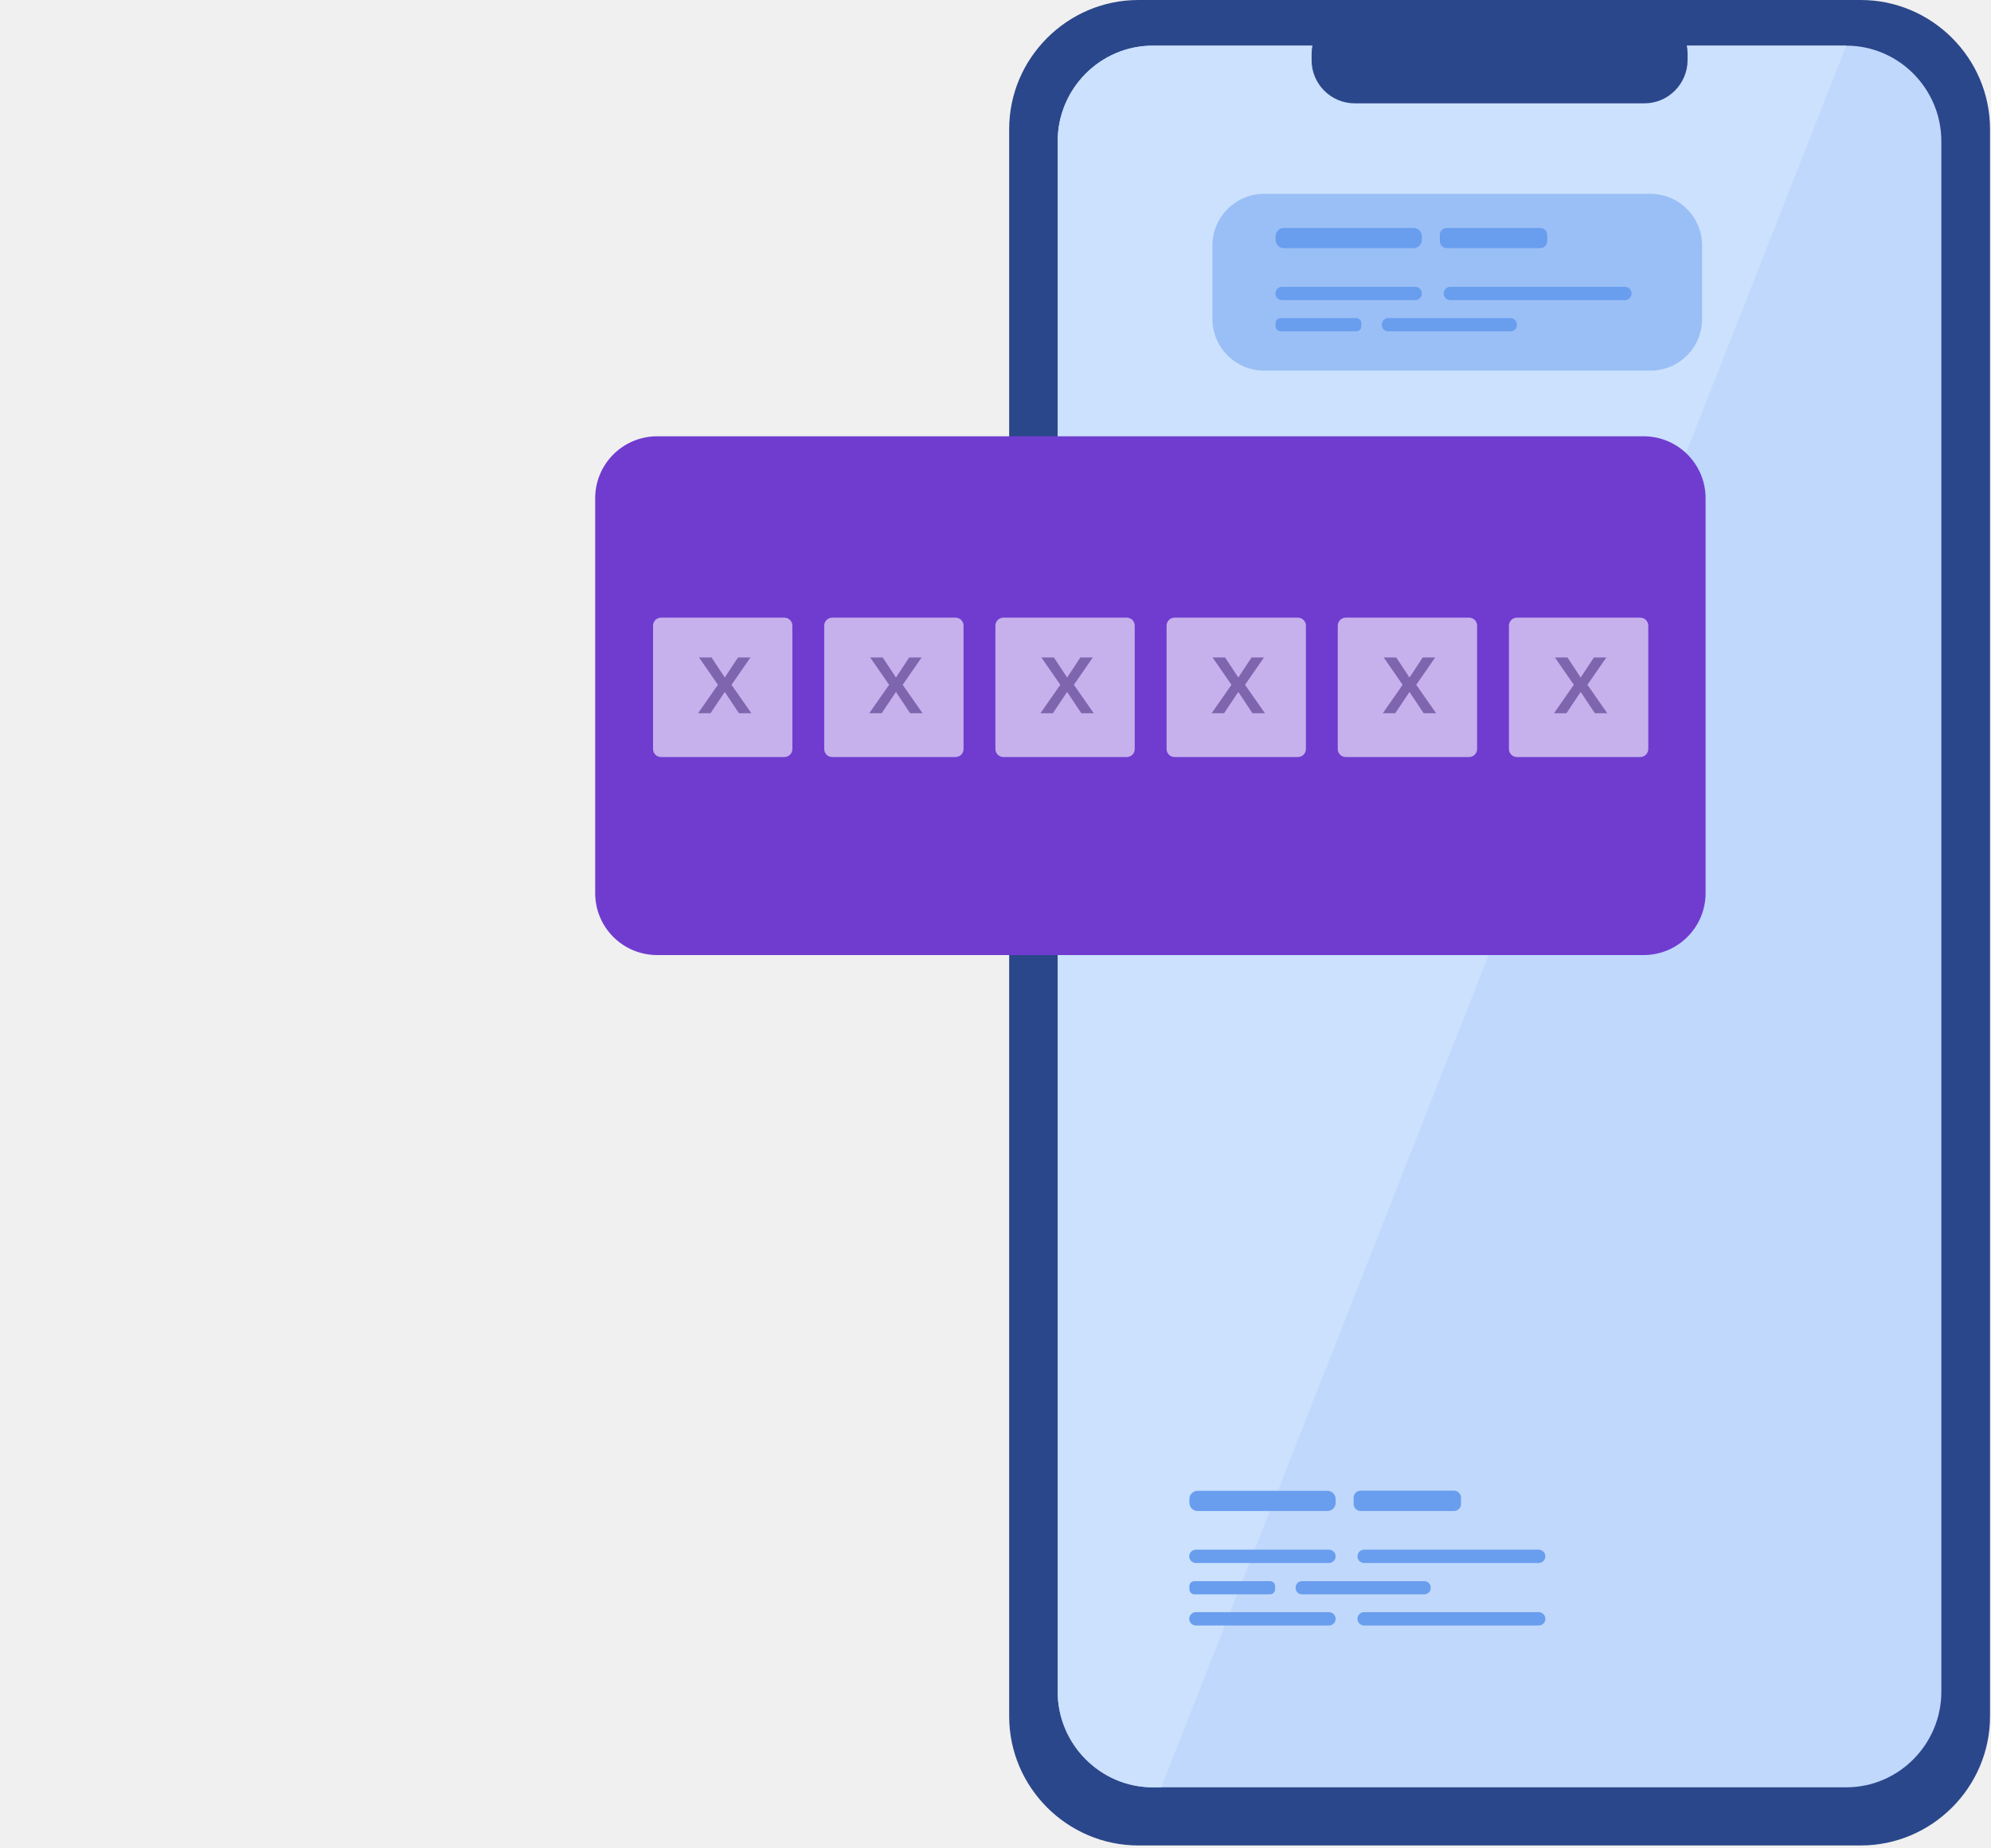
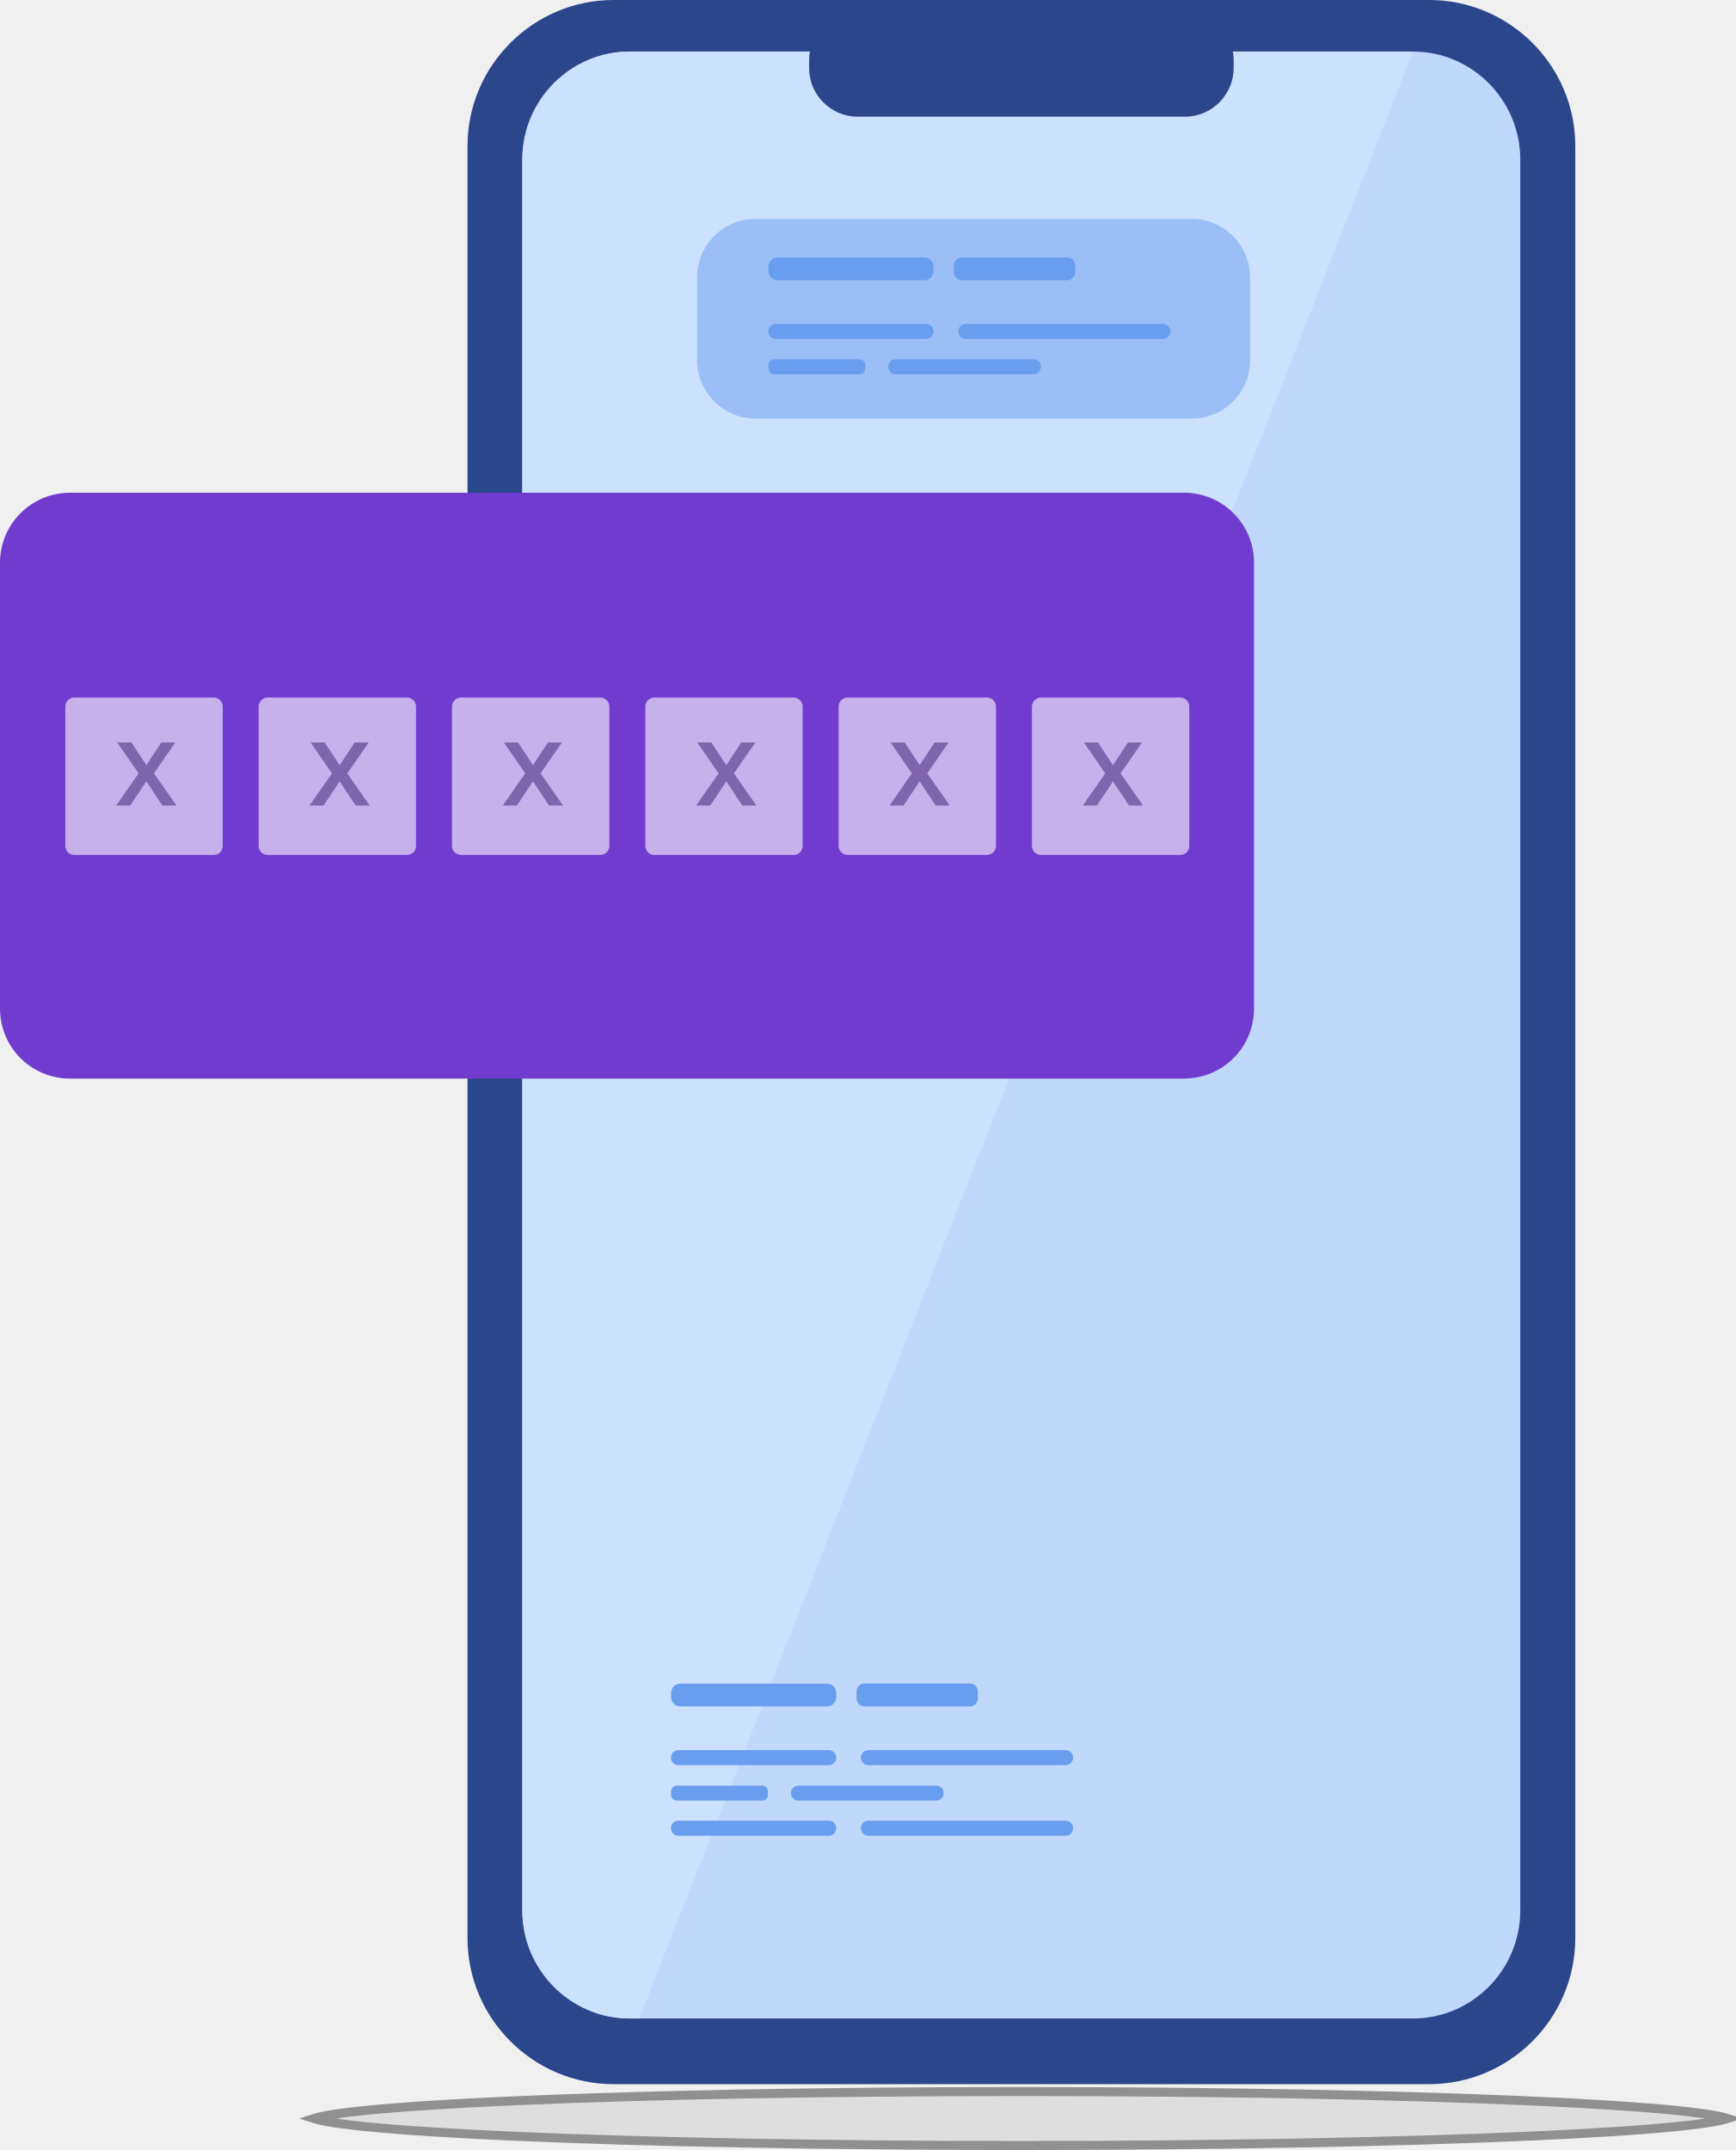
- <svg xmlns="http://www.w3.org/2000/svg" width="250" height="232" viewBox="0 0 250 232" fill="none">
-   <path d="M233.654 231.681H142.941C134.022 231.681 126.716 224.38 126.716 215.467V16.214C126.716 7.301 134.022 0 142.941 0H233.654C242.572 0 249.879 7.301 249.879 16.214V215.467C249.879 224.38 242.572 231.681 233.654 231.681Z" fill="#2B478B" />
-   <path d="M243.765 17.741V212.371C243.765 218.982 238.406 224.38 231.832 224.38H144.741C138.189 224.38 132.808 218.982 132.808 212.371V17.741C132.808 11.13 138.168 5.732 144.741 5.732H231.832C238.406 5.732 243.765 11.13 243.765 17.741Z" fill="#C0D8FB" />
-   <path d="M231.832 5.732L145.809 224.38H144.741C138.189 224.38 132.808 218.982 132.808 212.371V17.741C132.808 11.13 138.168 5.732 144.741 5.732H231.832Z" fill="#CBE1FD" />
-   <path d="M206.501 12.971H170.094C167.121 12.971 164.693 10.544 164.693 7.573V6.737C164.693 3.766 167.121 1.339 170.094 1.339H206.501C209.473 1.339 211.902 3.766 211.902 6.737V7.573C211.881 10.544 209.452 12.971 206.501 12.971Z" fill="#2B478B" />
-   <path d="M82.522 119.899H206.375C210.667 119.899 214.163 116.426 214.163 112.116V62.554C214.163 58.265 210.688 54.772 206.375 54.772H82.522C78.23 54.772 74.734 58.244 74.734 62.554V112.116C74.734 116.426 78.209 119.899 82.522 119.899Z" fill="#703CCF" />
-   <path d="M207.233 46.529H158.747C155.146 46.529 152.236 43.621 152.236 40.022V30.838C152.236 27.239 155.146 24.331 158.747 24.331H207.212C210.813 24.331 213.723 27.239 213.723 30.838V40.022C213.744 43.621 210.813 46.529 207.233 46.529Z" fill="#9ABFF6" />
-   <path d="M166.682 189.692H150.373C149.808 189.692 149.347 189.232 149.347 188.667V188.186C149.347 187.621 149.808 187.161 150.373 187.161H166.682C167.247 187.161 167.708 187.621 167.708 188.186V188.667C167.708 189.232 167.247 189.692 166.682 189.692Z" fill="#699DEE" />
-   <path d="M166.87 196.22H150.164C149.703 196.22 149.326 195.843 149.326 195.383C149.326 194.923 149.703 194.546 150.164 194.546H166.87C167.331 194.546 167.707 194.923 167.707 195.383C167.707 195.843 167.331 196.22 166.87 196.22Z" fill="#699DEE" />
-   <path d="M159.48 200.153H149.975C149.619 200.153 149.347 199.86 149.347 199.525V199.128C149.347 198.772 149.64 198.5 149.975 198.5H159.48C159.836 198.5 160.108 198.793 160.108 199.128V199.525C160.108 199.86 159.836 200.153 159.48 200.153Z" fill="#699DEE" />
-   <path d="M178.845 200.153H163.478C163.039 200.153 162.683 199.797 162.683 199.358V199.295C162.683 198.856 163.039 198.5 163.478 198.5H178.845C179.285 198.5 179.641 198.856 179.641 199.295V199.358C179.661 199.797 179.285 200.153 178.845 200.153Z" fill="#699DEE" />
-   <path d="M193.207 196.22H171.287C170.827 196.22 170.45 195.843 170.45 195.383C170.45 194.923 170.827 194.546 171.287 194.546H193.207C193.667 194.546 194.044 194.923 194.044 195.383C194.044 195.843 193.667 196.22 193.207 196.22Z" fill="#699DEE" />
-   <path d="M166.87 204.065H150.164C149.703 204.065 149.326 203.689 149.326 203.228C149.326 202.768 149.703 202.391 150.164 202.391H166.87C167.331 202.391 167.707 202.768 167.707 203.228C167.707 203.709 167.331 204.065 166.87 204.065Z" fill="#699DEE" />
-   <path d="M193.207 204.065H171.287C170.827 204.065 170.45 203.689 170.45 203.228C170.45 202.768 170.827 202.391 171.287 202.391H193.207C193.667 202.391 194.044 202.768 194.044 203.228C194.044 203.709 193.667 204.065 193.207 204.065Z" fill="#699DEE" />
-   <path d="M182.571 189.692H170.848C170.366 189.692 169.968 189.295 169.968 188.814V188.019C169.968 187.537 170.366 187.14 170.848 187.14H182.571C183.053 187.14 183.451 187.537 183.451 188.019V188.814C183.451 189.295 183.074 189.692 182.571 189.692Z" fill="#699DEE" />
-   <path d="M177.505 31.152H161.197C160.631 31.152 160.171 30.691 160.171 30.127V29.645C160.171 29.08 160.631 28.62 161.197 28.62H177.505C178.071 28.62 178.531 29.08 178.531 29.645V30.127C178.531 30.691 178.071 31.152 177.505 31.152Z" fill="#699DEE" />
-   <path d="M177.694 37.679H160.987C160.527 37.679 160.15 37.302 160.15 36.842C160.15 36.382 160.527 36.005 160.987 36.005H177.694C178.154 36.005 178.531 36.382 178.531 36.842C178.531 37.302 178.154 37.679 177.694 37.679Z" fill="#699DEE" />
-   <path d="M170.303 41.591H160.799C160.443 41.591 160.171 41.298 160.171 40.964V40.566C160.171 40.211 160.464 39.938 160.799 39.938H170.303C170.659 39.938 170.931 40.231 170.931 40.566V40.964C170.931 41.319 170.659 41.591 170.303 41.591Z" fill="#699DEE" />
-   <path d="M189.669 41.591H174.302C173.862 41.591 173.506 41.236 173.506 40.796V40.733C173.506 40.294 173.862 39.938 174.302 39.938H189.669C190.108 39.938 190.464 40.294 190.464 40.733V40.796C190.464 41.236 190.108 41.591 189.669 41.591Z" fill="#699DEE" />
-   <path d="M204.03 37.679H182.111C181.65 37.679 181.273 37.302 181.273 36.842C181.273 36.382 181.65 36.005 182.111 36.005H204.03C204.491 36.005 204.868 36.382 204.868 36.842C204.868 37.302 204.491 37.679 204.03 37.679Z" fill="#699DEE" />
-   <path d="M193.395 31.152H181.671C181.19 31.152 180.792 30.754 180.792 30.273V29.499C180.792 29.018 181.19 28.62 181.671 28.62H193.395C193.877 28.62 194.274 29.018 194.274 29.499V30.294C194.274 30.754 193.877 31.152 193.395 31.152Z" fill="#699DEE" />
+ <svg xmlns="http://www.w3.org/2000/svg" width="193" height="239" viewBox="0 0 193 239" fill="none">
+   <path opacity="0.4" d="M191.28 235.283C191.626 235.358 191.904 235.431 192.118 235.5C191.904 235.569 191.626 235.642 191.28 235.717C190.248 235.939 188.707 236.156 186.701 236.365C182.693 236.782 176.883 237.159 169.693 237.475C155.316 238.108 135.448 238.5 113.5 238.5C91.552 238.5 71.684 238.108 57.307 237.475C50.117 237.159 44.307 236.782 40.299 236.365C38.292 236.156 36.752 235.939 35.72 235.717C35.374 235.642 35.096 235.569 34.882 235.5C35.096 235.431 35.374 235.358 35.72 235.283C36.752 235.061 38.292 234.844 40.299 234.635C44.307 234.218 50.117 233.841 57.307 233.525C71.684 232.892 91.552 232.5 113.5 232.5C135.448 232.5 155.316 232.892 169.693 233.525C176.883 233.841 182.693 234.218 186.701 234.635C188.707 234.844 190.248 235.061 191.28 235.283ZM34.429 235.699C34.429 235.699 34.429 235.699 34.43 235.698L34.429 235.699Z" fill="#C4C4C4" stroke="black" />
+   <path d="M158.92 231.681H68.207C59.289 231.681 51.982 224.38 51.982 215.467V16.214C51.982 7.301 59.289 0 68.207 0H158.92C167.838 0 175.145 7.301 175.145 16.214V215.467C175.145 224.38 167.838 231.681 158.92 231.681Z" fill="#2B478B" />
+   <path d="M169.032 17.741V212.371C169.032 218.982 163.672 224.38 157.099 224.38H70.008C63.455 224.38 58.075 218.982 58.075 212.371V17.741C58.075 11.13 63.434 5.732 70.008 5.732H157.099C163.672 5.732 169.032 11.13 169.032 17.741Z" fill="#C0D8FB" />
+   <path d="M157.099 5.732L71.075 224.38H70.008C63.455 224.38 58.075 218.982 58.075 212.371V17.741C58.075 11.13 63.434 5.732 70.008 5.732H157.099Z" fill="#CBE1FD" />
+   <path d="M131.767 12.971H95.36C92.388 12.971 89.959 10.544 89.959 7.573V6.737C89.959 3.766 92.388 1.339 95.36 1.339H131.767C134.74 1.339 137.168 3.766 137.168 6.737V7.573C137.147 10.544 134.719 12.971 131.767 12.971Z" fill="#2B478B" />
+   <path d="M7.788 119.899H131.641C135.933 119.899 139.429 116.426 139.429 112.116V62.554C139.429 58.265 135.954 54.772 131.641 54.772H7.788C3.496 54.772 0 58.244 0 62.554V112.116C0 116.426 3.475 119.899 7.788 119.899Z" fill="#703CCF" />
+   <path d="M132.5 46.529H84.013C80.413 46.529 77.503 43.621 77.503 40.022V30.838C77.503 27.239 80.413 24.331 84.013 24.331H132.479C136.08 24.331 138.99 27.239 138.99 30.838V40.022C139.011 43.621 136.08 46.529 132.5 46.529Z" fill="#9ABFF6" />
+   <path d="M91.948 189.692H75.639C75.074 189.692 74.614 189.232 74.614 188.667V188.186C74.614 187.621 75.074 187.161 75.639 187.161H91.948C92.513 187.161 92.974 187.621 92.974 188.186V188.667C92.974 189.232 92.513 189.692 91.948 189.692Z" fill="#699DEE" />
+   <path d="M92.136 196.22H75.43C74.969 196.22 74.593 195.843 74.593 195.383C74.593 194.923 74.969 194.546 75.43 194.546H92.136C92.597 194.546 92.974 194.923 92.974 195.383C92.974 195.843 92.597 196.22 92.136 196.22Z" fill="#699DEE" />
+   <path d="M84.746 200.153H75.242C74.886 200.153 74.614 199.86 74.614 199.525V199.128C74.614 198.772 74.907 198.5 75.242 198.5H84.746C85.102 198.5 85.374 198.793 85.374 199.128V199.525C85.374 199.86 85.102 200.153 84.746 200.153Z" fill="#699DEE" />
+   <path d="M104.111 200.153H88.745C88.305 200.153 87.949 199.797 87.949 199.358V199.295C87.949 198.856 88.305 198.5 88.745 198.5H104.111C104.551 198.5 104.907 198.856 104.907 199.295V199.358C104.928 199.797 104.551 200.153 104.111 200.153Z" fill="#699DEE" />
+   <path d="M118.473 196.22H96.554C96.093 196.22 95.716 195.843 95.716 195.383C95.716 194.923 96.093 194.546 96.554 194.546H118.473C118.934 194.546 119.31 194.923 119.31 195.383C119.31 195.843 118.934 196.22 118.473 196.22Z" fill="#699DEE" />
+   <path d="M92.136 204.065H75.43C74.969 204.065 74.593 203.689 74.593 203.228C74.593 202.768 74.969 202.391 75.43 202.391H92.136C92.597 202.391 92.974 202.768 92.974 203.228C92.974 203.709 92.597 204.065 92.136 204.065Z" fill="#699DEE" />
+   <path d="M118.473 204.065H96.554C96.093 204.065 95.716 203.689 95.716 203.228C95.716 202.768 96.093 202.391 96.554 202.391H118.473C118.934 202.391 119.31 202.768 119.31 203.228C119.31 203.709 118.934 204.065 118.473 204.065Z" fill="#699DEE" />
+   <path d="M107.838 189.692H96.114C95.632 189.692 95.235 189.295 95.235 188.814V188.019C95.235 187.537 95.632 187.14 96.114 187.14H107.838C108.319 187.14 108.717 187.537 108.717 188.019V188.814C108.717 189.295 108.34 189.692 107.838 189.692Z" fill="#699DEE" />
+   <path d="M102.772 31.152H86.463C85.898 31.152 85.437 30.691 85.437 30.127V29.645C85.437 29.08 85.898 28.62 86.463 28.62H102.772C103.337 28.62 103.798 29.08 103.798 29.645V30.127C103.798 30.691 103.337 31.152 102.772 31.152Z" fill="#699DEE" />
+   <path d="M102.96 37.679H86.254C85.793 37.679 85.416 37.303 85.416 36.842C85.416 36.382 85.793 36.005 86.254 36.005H102.96C103.42 36.005 103.797 36.382 103.797 36.842C103.797 37.303 103.42 37.679 102.96 37.679Z" fill="#699DEE" />
+   <path d="M95.57 41.591H86.065C85.709 41.591 85.437 41.298 85.437 40.964V40.566C85.437 40.211 85.73 39.938 86.065 39.938H95.57C95.926 39.938 96.198 40.231 96.198 40.566V40.964C96.198 41.319 95.926 41.591 95.57 41.591Z" fill="#699DEE" />
+   <path d="M114.935 41.591H99.568C99.129 41.591 98.773 41.236 98.773 40.796V40.733C98.773 40.294 99.129 39.938 99.568 39.938H114.935C115.375 39.938 115.73 40.294 115.73 40.733V40.796C115.73 41.236 115.375 41.591 114.935 41.591Z" fill="#699DEE" />
+   <path d="M129.297 37.679H107.377C106.917 37.679 106.54 37.303 106.54 36.842C106.54 36.382 106.917 36.005 107.377 36.005H129.297C129.757 36.005 130.134 36.382 130.134 36.842C130.134 37.303 129.757 37.679 129.297 37.679Z" fill="#699DEE" />
+   <path d="M118.661 31.152H106.938C106.456 31.152 106.058 30.754 106.058 30.273V29.499C106.058 29.018 106.456 28.62 106.938 28.62H118.661C119.143 28.62 119.541 29.018 119.541 29.499V30.294C119.541 30.754 119.143 31.152 118.661 31.152Z" fill="#699DEE" />
  <g opacity="0.6">
-     <rect x="82" y="77.543" width="17.494" height="17.494" rx="1" fill="white" />
-     <path d="M90.149 85.969L87.77 82.537H89.343L91.007 85.058L92.671 82.537H94.231L91.852 85.969L94.348 89.543H92.788L91.007 86.865L89.213 89.543H87.653L90.149 85.969Z" fill="#887F98" />
-     <rect x="103.494" y="77.543" width="17.494" height="17.494" rx="1" fill="white" />
-     <path d="M111.643 85.969L109.264 82.537H110.837L112.501 85.058L114.165 82.537H115.725L113.346 85.969L115.842 89.543H114.282L112.501 86.865L110.707 89.543H109.147L111.643 85.969Z" fill="#887F98" />
-     <rect x="124.988" y="77.543" width="17.494" height="17.494" rx="1" fill="white" />
-     <path d="M133.137 85.969L130.758 82.537H132.331L133.995 85.058L135.659 82.537H137.219L134.84 85.969L137.336 89.543H135.776L133.995 86.865L132.201 89.543H130.641L133.137 85.969Z" fill="#887F98" />
-     <rect x="146.482" y="77.543" width="17.494" height="17.494" rx="1" fill="white" />
-     <path d="M154.631 85.969L152.252 82.537H153.825L155.489 85.058L157.153 82.537H158.713L156.334 85.969L158.83 89.543H157.27L155.489 86.865L153.695 89.543H152.135L154.631 85.969Z" fill="#887F98" />
-     <rect x="167.977" y="77.543" width="17.494" height="17.494" rx="1" fill="white" />
-     <path d="M176.125 85.969L173.746 82.537H175.319L176.983 85.058L178.647 82.537H180.207L177.828 85.969L180.324 89.543H178.764L176.983 86.865L175.189 89.543H173.629L176.125 85.969Z" fill="#887F98" />
-     <rect x="189.471" y="77.543" width="17.494" height="17.494" rx="1" fill="white" />
-     <path d="M197.62 85.969L195.241 82.537H196.814L198.478 85.058L200.142 82.537H201.702L199.323 85.969L201.819 89.543H200.259L198.478 86.865L196.684 89.543H195.124L197.62 85.969Z" fill="#887F98" />
+     <rect x="7.266" y="77.543" width="17.494" height="17.494" rx="1" fill="white" />
+     <path d="M15.415 85.969L13.036 82.537H14.609L16.273 85.058L17.937 82.537H19.497L17.118 85.969L19.614 89.543H18.054L16.273 86.865L14.479 89.543H12.919L15.415 85.969Z" fill="#887F98" />
+     <rect x="28.761" y="77.543" width="17.494" height="17.494" rx="1" fill="white" />
+     <path d="M36.909 85.969L34.53 82.537H36.103L37.767 85.058L39.431 82.537H40.991L38.612 85.969L41.108 89.543H39.548L37.767 86.865L35.973 89.543H34.413L36.909 85.969Z" fill="#887F98" />
+     <rect x="50.255" y="77.543" width="17.494" height="17.494" rx="1" fill="white" />
+     <path d="M58.403 85.969L56.024 82.537H57.597L59.261 85.058L60.925 82.537H62.485L60.106 85.969L62.602 89.543H61.042L59.261 86.865L57.467 89.543H55.907L58.403 85.969Z" fill="#887F98" />
+     <rect x="71.749" y="77.543" width="17.494" height="17.494" rx="1" fill="white" />
+     <path d="M79.897 85.969L77.519 82.537H79.091L80.755 85.058L82.419 82.537H83.98L81.6 85.969L84.097 89.543H82.537L80.755 86.865L78.962 89.543H77.401L79.897 85.969Z" fill="#887F98" />
+     <rect x="93.243" y="77.543" width="17.494" height="17.494" rx="1" fill="white" />
+     <path d="M101.392 85.969L99.013 82.537H100.586L102.25 85.058L103.914 82.537H105.474L103.095 85.969L105.591 89.543H104.031L102.25 86.865L100.456 89.543H98.896L101.392 85.969Z" fill="#887F98" />
+     <rect x="114.737" y="77.543" width="17.494" height="17.494" rx="1" fill="white" />
+     <path d="M122.886 85.969L120.507 82.537H122.08L123.744 85.058L125.408 82.537H126.968L124.589 85.969L127.085 89.543H125.525L123.744 86.865L121.95 89.543H120.39L122.886 85.969Z" fill="#887F98" />
  </g>
</svg>
